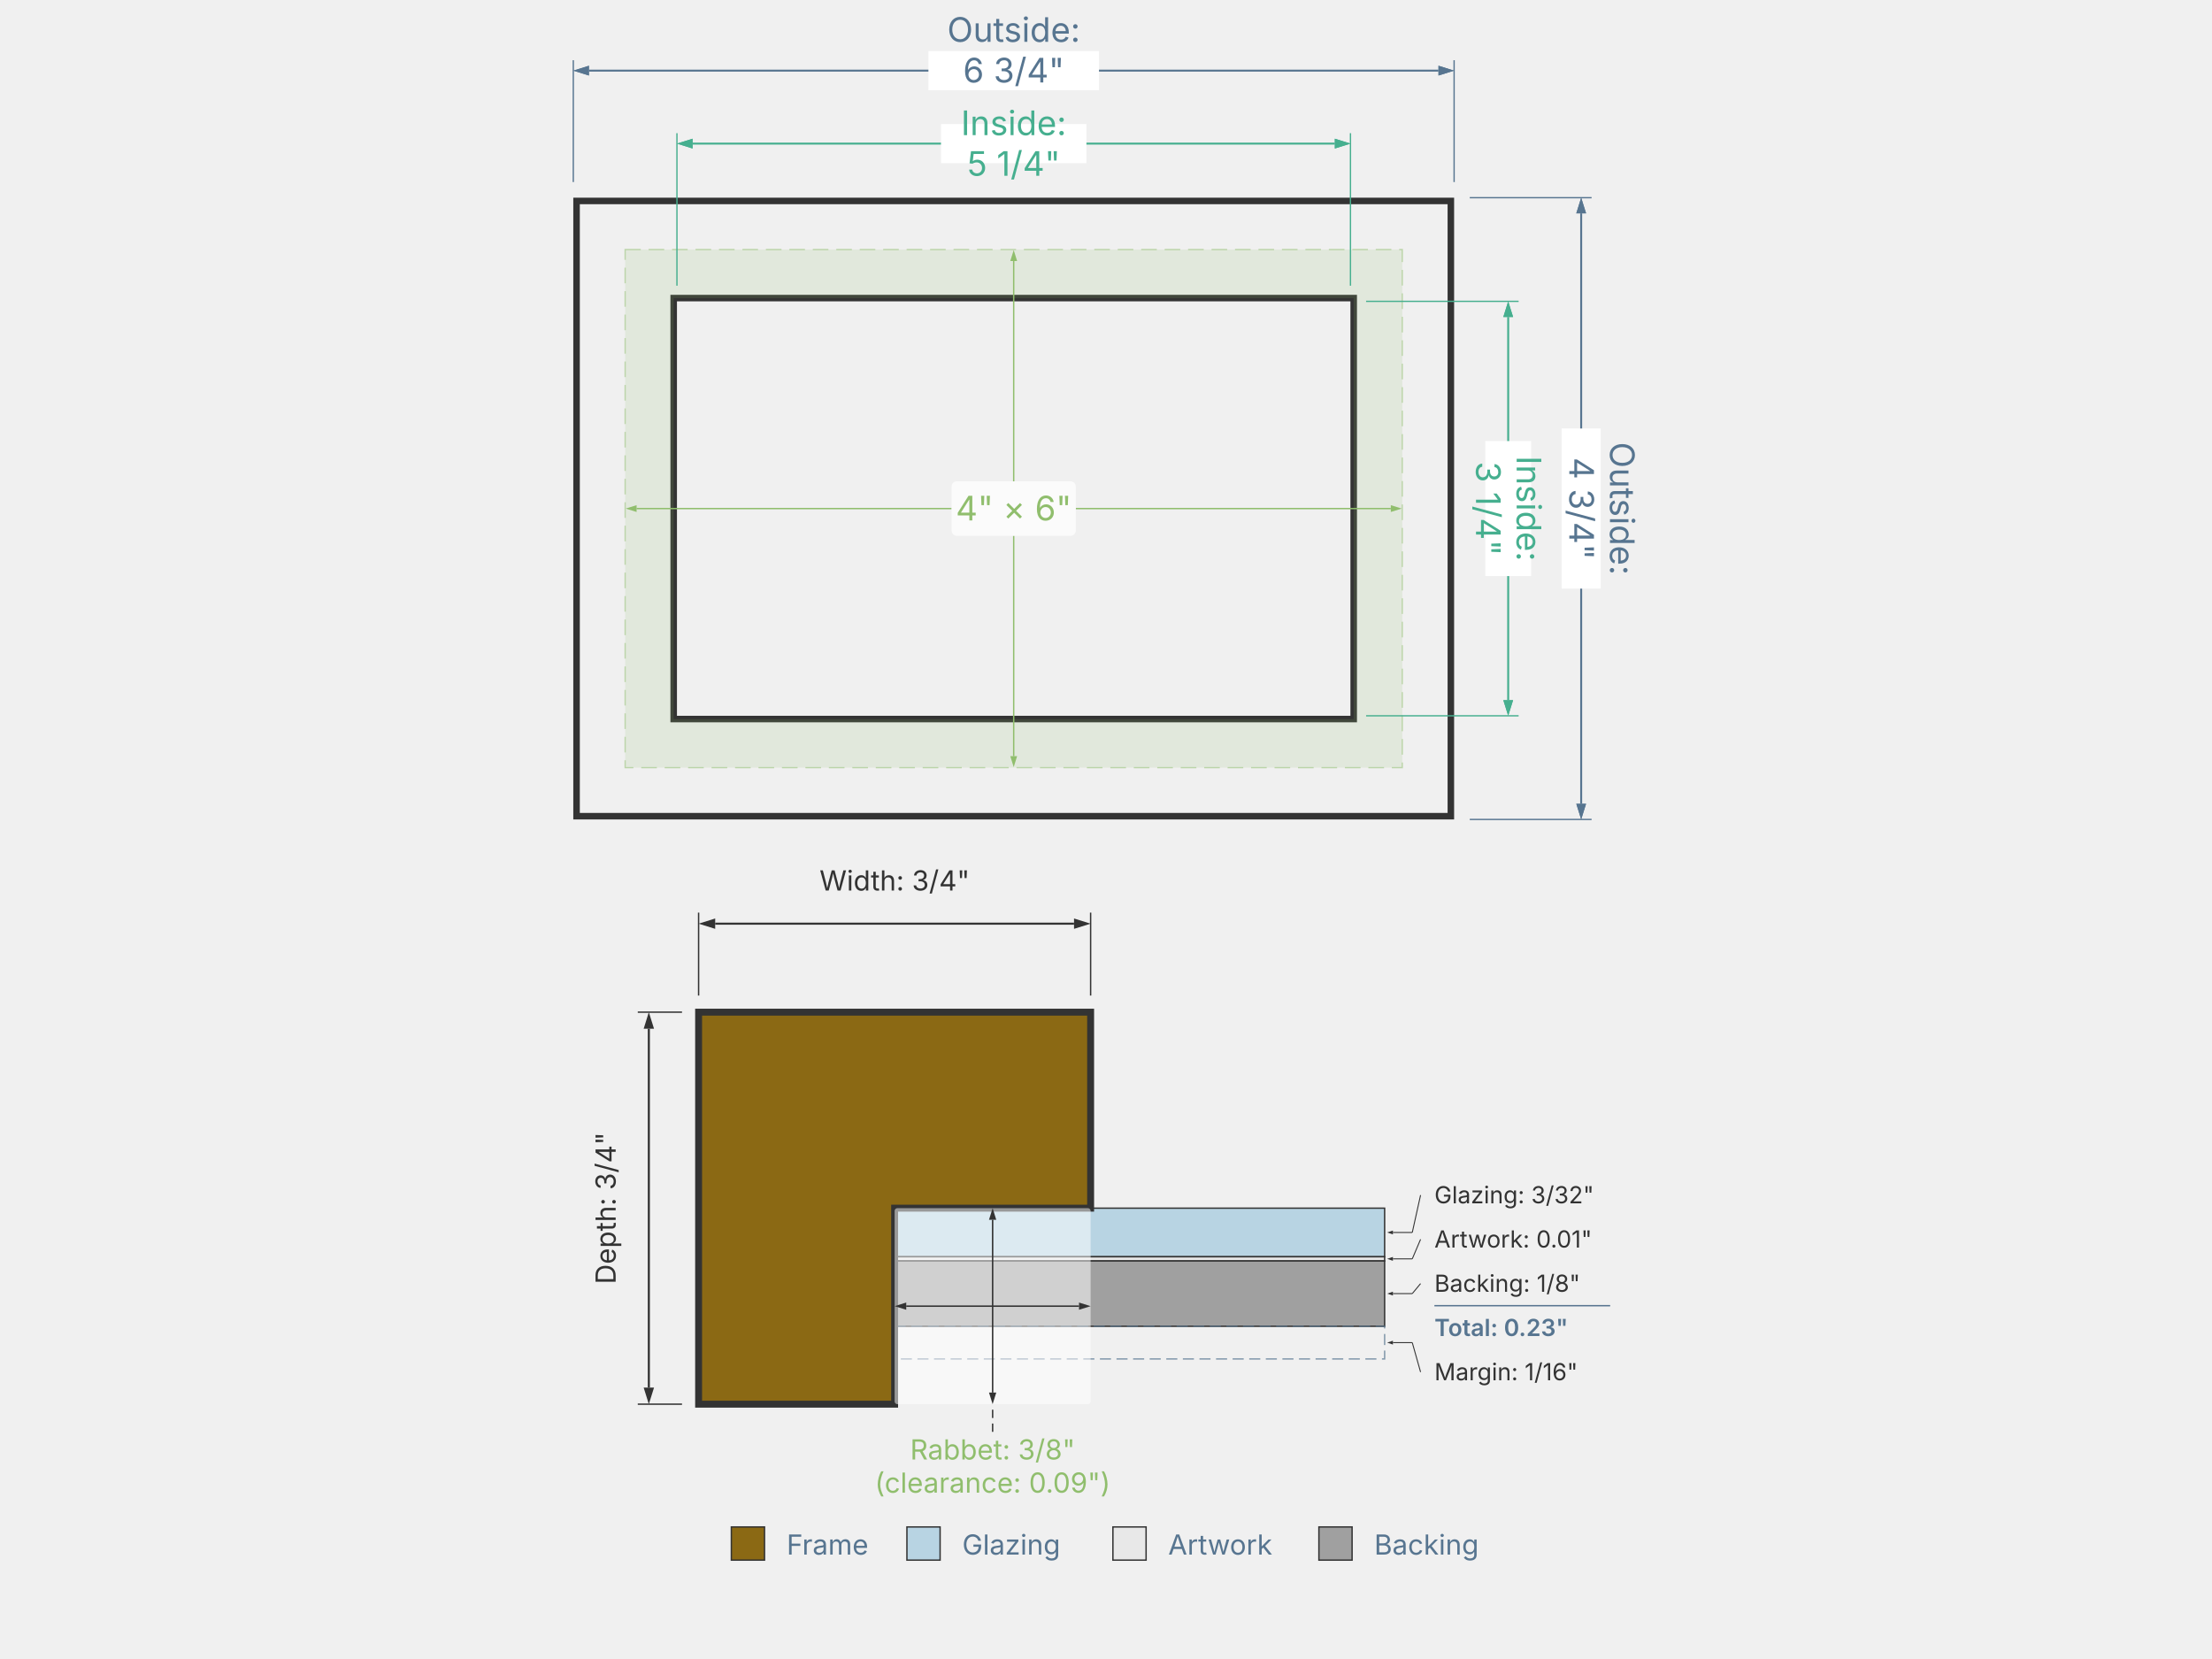
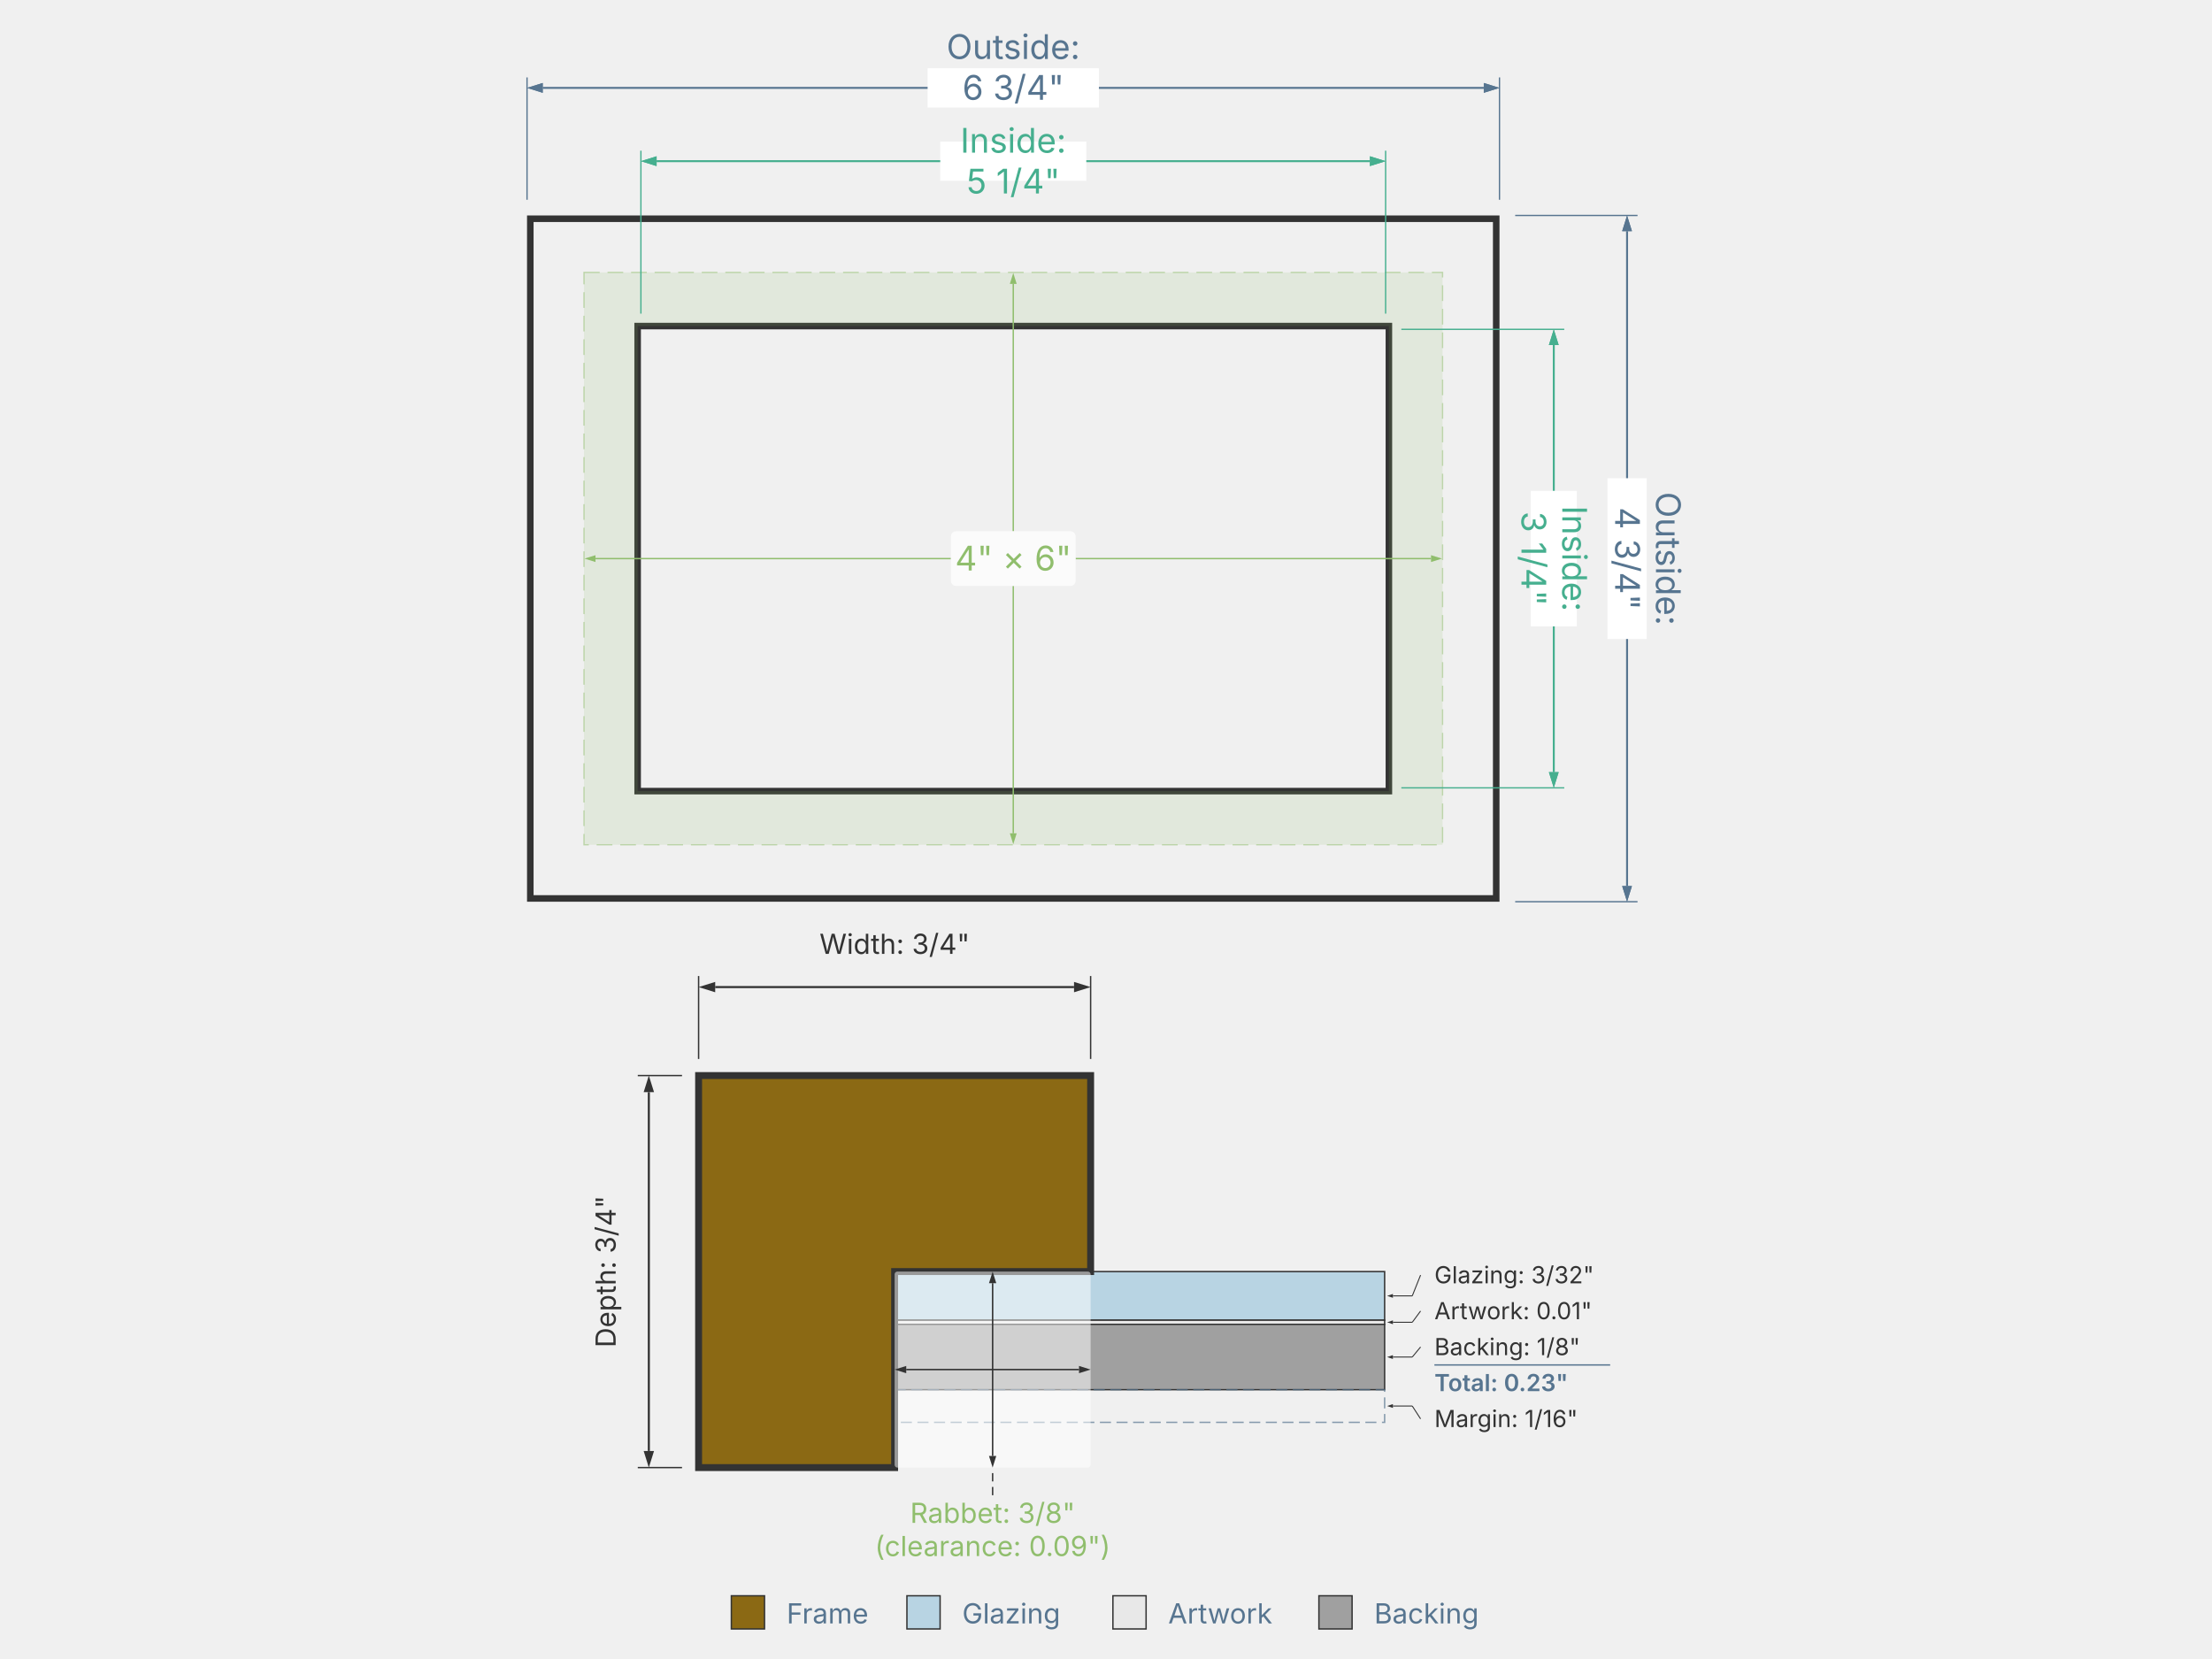
<svg xmlns="http://www.w3.org/2000/svg" viewBox="0 0 800.00 600.00">
-   <g id="plan-view" transform="translate(-10.42, 5.75) scale(0.9426)">
+   <g id="plan-view" transform="translate(-12.14, 11.91) scale(0.9465)">
    <g id="geometry">
-       <rect x="232.27" y="71.00" width="335.46" height="236.06" stroke="#333333" stroke-width="2.5" fill="none" />
-       <rect x="269.54" y="108.27" width="260.91" height="161.52" stroke="#333333" stroke-width="2.5" fill="none" />
+       <rect x="215.46" y="71.00" width="369.08" height="259.72" stroke="#333333" stroke-width="2.5" fill="none" />
+       <rect x="256.47" y="112.01" width="287.06" height="177.70" stroke="#333333" stroke-width="2.5" fill="none" />
    </g>
    <g id="rabbet-overlap">
-       <path d="M250.91,89.64 h298.19 v198.79 h-298.19 Z M269.54,108.27 v161.52 h260.91 v-161.52 Z" fill="#90be6d" fill-opacity="0.15" fill-rule="evenodd" stroke="none" />
+       <path d="M235.97,91.50 h328.07 v218.71 h-328.07 Z M256.47,112.01 v177.70 h287.06 v-177.70 Z" fill="#90be6d" fill-opacity="0.15" fill-rule="evenodd" stroke="none" />
    </g>
    <g id="content-boundary">
-       <rect x="250.91" y="89.64" width="298.19" height="198.79" stroke="#90be6d" stroke-width="0.5" stroke-dasharray="6,3" fill="none" opacity="0.5" />
+       <rect x="235.97" y="91.50" width="328.07" height="218.71" stroke="#90be6d" stroke-width="0.5" stroke-dasharray="6,3" fill="none" opacity="0.5" />
    </g>
    <g id="dimensions">
      <g class="dimension">
-         <line x1="270.79" y1="103.52" x2="270.79" y2="45.00" stroke="#46af8f" stroke-width="0.5" />
-         <line x1="529.21" y1="103.52" x2="529.21" y2="45.00" stroke="#46af8f" stroke-width="0.5" />
-         <polygon points="270.79,49.00 276.79,50.88 276.79,47.12" fill="#46af8f" data-arrow="true" />
-         <line x1="276.79" y1="49.00" x2="523.21" y2="49.00" stroke="#46af8f" stroke-width="0.75" />
-         <polygon points="529.21,49.00 523.21,47.12 523.21,50.88" fill="#46af8f" data-arrow="true" />
+         <line x1="257.72" y1="107.26" x2="257.72" y2="45.00" stroke="#46af8f" stroke-width="0.5" />
+         <line x1="542.28" y1="107.26" x2="542.28" y2="45.00" stroke="#46af8f" stroke-width="0.5" />
+         <polygon points="257.72,49.00 263.72,50.88 263.72,47.12" fill="#46af8f" data-arrow="true" />
+         <line x1="263.72" y1="49.00" x2="536.28" y2="49.00" stroke="#46af8f" stroke-width="0.75" />
+         <polygon points="542.28,49.00 536.28,47.12 536.28,50.88" fill="#46af8f" data-arrow="true" />
        <rect x="372.10" y="41.50" width="55.80" height="15.00" fill="#FFFFFF" stroke="none" />
-         <polygon points="270.79,49.00 276.79,50.88 276.79,47.12" fill="#46af8f" data-arrow="true" />
-         <polygon points="529.21,49.00 523.21,47.12 523.21,50.88" fill="#46af8f" data-arrow="true" />
+         <polygon points="257.72,49.00 263.72,50.88 263.72,47.12" fill="#46af8f" data-arrow="true" />
+         <polygon points="542.28,49.00 536.28,47.12 536.28,50.88" fill="#46af8f" data-arrow="true" />
      </g>
      <g class="dimension">
-         <line x1="231.02" y1="63.75" x2="231.02" y2="17.00" stroke="#577590" stroke-width="0.5" />
-         <line x1="568.98" y1="63.75" x2="568.98" y2="17.00" stroke="#577590" stroke-width="0.5" />
-         <polygon points="231.02,21.00 237.02,22.88 237.02,19.12" fill="#577590" data-arrow="true" />
-         <line x1="237.02" y1="21.00" x2="562.98" y2="21.00" stroke="#577590" stroke-width="0.75" />
-         <polygon points="568.98,21.00 562.98,19.12 562.98,22.88" fill="#577590" data-arrow="true" />
+         <line x1="214.21" y1="63.75" x2="214.21" y2="17.00" stroke="#577590" stroke-width="0.5" />
+         <line x1="585.79" y1="63.75" x2="585.79" y2="17.00" stroke="#577590" stroke-width="0.5" />
+         <polygon points="214.21,21.00 220.21,22.88 220.21,19.12" fill="#577590" data-arrow="true" />
+         <line x1="220.21" y1="21.00" x2="579.79" y2="21.00" stroke="#577590" stroke-width="0.75" />
+         <polygon points="585.79,21.00 579.79,19.12 579.79,22.88" fill="#577590" data-arrow="true" />
        <rect x="367.28" y="13.50" width="65.44" height="15.00" fill="#FFFFFF" stroke="none" />
-         <polygon points="231.02,21.00 237.02,22.88 237.02,19.12" fill="#577590" data-arrow="true" />
-         <polygon points="568.98,21.00 562.98,19.12 562.98,22.88" fill="#577590" data-arrow="true" />
+         <polygon points="214.21,21.00 220.21,22.88 220.21,19.12" fill="#577590" data-arrow="true" />
+         <polygon points="585.79,21.00 579.79,19.12 579.79,22.88" fill="#577590" data-arrow="true" />
      </g>
      <g class="dimension">
-         <line x1="535.21" y1="109.52" x2="593.73" y2="109.52" stroke="#46af8f" stroke-width="0.5" />
-         <line x1="535.21" y1="268.54" x2="593.73" y2="268.54" stroke="#46af8f" stroke-width="0.5" />
-         <polygon points="589.73,109.52 587.86,115.52 591.61,115.52" fill="#46af8f" data-arrow="true" />
-         <line x1="589.73" y1="115.52" x2="589.73" y2="262.54" stroke="#46af8f" stroke-width="0.75" />
-         <polygon points="589.73,268.54 591.61,262.54 587.86,262.54" fill="#46af8f" data-arrow="true" />
-         <rect x="580.93" y="163.13" width="17.60" height="51.80" fill="#FFFFFF" stroke="none" />
-         <polygon points="589.73,109.52 587.86,115.52 591.61,115.52" fill="#46af8f" data-arrow="true" />
-         <polygon points="589.73,268.54 591.61,262.54 587.86,262.54" fill="#46af8f" data-arrow="true" />
+         <line x1="548.28" y1="113.26" x2="610.54" y2="113.26" stroke="#46af8f" stroke-width="0.5" />
+         <line x1="548.28" y1="288.46" x2="610.54" y2="288.46" stroke="#46af8f" stroke-width="0.5" />
+         <polygon points="606.54,113.26 604.66,119.26 608.41,119.26" fill="#46af8f" data-arrow="true" />
+         <line x1="606.54" y1="119.26" x2="606.54" y2="282.46" stroke="#46af8f" stroke-width="0.75" />
+         <polygon points="606.54,288.46 608.41,282.46 604.66,282.46" fill="#46af8f" data-arrow="true" />
+         <rect x="597.74" y="174.96" width="17.60" height="51.80" fill="#FFFFFF" stroke="none" />
+         <polygon points="606.54,113.26 604.66,119.26 608.41,119.26" fill="#46af8f" data-arrow="true" />
+         <polygon points="606.54,288.46 608.41,282.46 604.66,282.46" fill="#46af8f" data-arrow="true" />
      </g>
      <g class="dimension">
-         <line x1="574.98" y1="69.75" x2="621.73" y2="69.75" stroke="#577590" stroke-width="0.5" />
-         <line x1="574.98" y1="308.31" x2="621.73" y2="308.31" stroke="#577590" stroke-width="0.5" />
-         <polygon points="617.73,69.75 615.86,75.75 619.61,75.75" fill="#577590" data-arrow="true" />
-         <line x1="617.73" y1="75.75" x2="617.73" y2="302.31" stroke="#577590" stroke-width="0.75" />
-         <polygon points="617.73,308.31 619.61,302.31 615.86,302.31" fill="#577590" data-arrow="true" />
-         <rect x="610.23" y="158.31" width="15.00" height="61.44" fill="#FFFFFF" stroke="none" />
-         <polygon points="617.73,69.75 615.86,75.75 619.61,75.75" fill="#577590" data-arrow="true" />
-         <polygon points="617.73,308.31 619.61,302.31 615.86,302.31" fill="#577590" data-arrow="true" />
+         <line x1="591.79" y1="69.75" x2="638.54" y2="69.75" stroke="#577590" stroke-width="0.5" />
+         <line x1="591.79" y1="331.97" x2="638.54" y2="331.97" stroke="#577590" stroke-width="0.5" />
+         <polygon points="634.54,69.75 632.66,75.75 636.41,75.75" fill="#577590" data-arrow="true" />
+         <line x1="634.54" y1="75.75" x2="634.54" y2="325.97" stroke="#577590" stroke-width="0.75" />
+         <polygon points="634.54,331.97 636.41,325.97 632.66,325.97" fill="#577590" data-arrow="true" />
+         <rect x="627.04" y="170.14" width="15.00" height="61.44" fill="#FFFFFF" stroke="none" />
+         <polygon points="634.54,69.75 632.66,75.75 636.41,75.75" fill="#577590" data-arrow="true" />
+         <polygon points="634.54,331.97 636.41,325.97 632.66,325.97" fill="#577590" data-arrow="true" />
      </g>
      <text transform="translate(400.00, 45.75)" fill="#46af8f" font-family="Inter, system-ui, -apple-system, sans-serif" font-size="13px" text-anchor="middle">Inside:</text>
      <text transform="translate(400.00, 61.35)" fill="#46af8f" font-family="Inter, system-ui, -apple-system, sans-serif" font-size="13px" text-anchor="middle">5 1/4"</text>
      <text transform="translate(400.00, 9.95)" fill="#577590" font-family="Inter, system-ui, -apple-system, sans-serif" font-size="13px" text-anchor="middle">Outside:</text>
      <text transform="translate(400.00, 25.55)" fill="#577590" font-family="Inter, system-ui, -apple-system, sans-serif" font-size="13px" text-anchor="middle">6 3/4"</text>
-       <text transform="rotate(90 597.53 189.03)" x="597.53" y="193.58" fill="#46af8f" font-family="Inter, system-ui, -apple-system, sans-serif" font-size="13px" text-anchor="middle">Inside:</text>
-       <text transform="rotate(90 581.93 189.03)" x="581.93" y="193.58" fill="#46af8f" font-family="Inter, system-ui, -apple-system, sans-serif" font-size="13px" text-anchor="middle">3 1/4"</text>
-       <text transform="rotate(90 633.33 189.03)" x="633.33" y="193.58" fill="#577590" font-family="Inter, system-ui, -apple-system, sans-serif" font-size="13px" text-anchor="middle">Outside:</text>
-       <text transform="rotate(90 617.73 189.03)" x="617.73" y="193.58" fill="#577590" font-family="Inter, system-ui, -apple-system, sans-serif" font-size="13px" text-anchor="middle">4 3/4"</text>
+       <text transform="rotate(90 614.34 200.86)" x="614.34" y="205.41" fill="#46af8f" font-family="Inter, system-ui, -apple-system, sans-serif" font-size="13px" text-anchor="middle">Inside:</text>
+       <text transform="rotate(90 598.74 200.86)" x="598.74" y="205.41" fill="#46af8f" font-family="Inter, system-ui, -apple-system, sans-serif" font-size="13px" text-anchor="middle">3 1/4"</text>
+       <text transform="rotate(90 650.14 200.86)" x="650.14" y="205.41" fill="#577590" font-family="Inter, system-ui, -apple-system, sans-serif" font-size="13px" text-anchor="middle">Outside:</text>
+       <text transform="rotate(90 634.54 200.86)" x="634.54" y="205.41" fill="#577590" font-family="Inter, system-ui, -apple-system, sans-serif" font-size="13px" text-anchor="middle">4 3/4"</text>
    </g>
    <g id="artwork-indicator">
-       <polygon points="251.11,189.03 255.31,190.34 255.31,187.72" fill="#90be6d" data-arrow="true" />
-       <line x1="255.31" y1="189.03" x2="376.17" y2="189.03" stroke="#90be6d" stroke-width="0.525" />
-       <line x1="423.83" y1="189.03" x2="544.69" y2="189.03" stroke="#90be6d" stroke-width="0.525" />
-       <polygon points="548.89,189.03 544.69,187.72 544.69,190.34" fill="#90be6d" data-arrow="true" />
-       <polygon points="400.00,89.84 398.69,94.04 401.31,94.04" fill="#90be6d" data-arrow="true" />
-       <line x1="400.00" y1="94.04" x2="400.00" y2="178.58" stroke="#90be6d" stroke-width="0.525" />
-       <line x1="400.00" y1="199.48" x2="400.00" y2="284.03" stroke="#90be6d" stroke-width="0.525" />
-       <polygon points="400.00,288.23 401.31,284.03 398.69,284.03" fill="#90be6d" data-arrow="true" />
-       <rect x="376.17" y="178.58" width="47.65" height="20.90" fill="#FFFFFF" fill-opacity="0.75" stroke="none" rx="2" />
-       <text transform="translate(400.00, 193.58)" fill="#90be6d" font-family="Inter, system-ui, -apple-system, sans-serif" font-size="13.00px" text-anchor="middle">4" × 6"</text>
+       <polygon points="236.17,200.86 240.37,202.17 240.37,199.55" fill="#90be6d" data-arrow="true" />
+       <line x1="240.37" y1="200.86" x2="376.17" y2="200.86" stroke="#90be6d" stroke-width="0.525" />
+       <line x1="423.83" y1="200.86" x2="559.63" y2="200.86" stroke="#90be6d" stroke-width="0.525" />
+       <polygon points="563.83,200.86 559.63,199.55 559.63,202.17" fill="#90be6d" data-arrow="true" />
+       <polygon points="400.00,91.70 398.69,95.90 401.31,95.90" fill="#90be6d" data-arrow="true" />
+       <line x1="400.00" y1="95.90" x2="400.00" y2="190.41" stroke="#90be6d" stroke-width="0.525" />
+       <line x1="400.00" y1="211.31" x2="400.00" y2="305.82" stroke="#90be6d" stroke-width="0.525" />
+       <polygon points="400.00,310.02 401.31,305.82 398.69,305.82" fill="#90be6d" data-arrow="true" />
+       <rect x="376.17" y="190.41" width="47.65" height="20.90" fill="#FFFFFF" fill-opacity="0.75" stroke="none" rx="2" />
+       <text transform="translate(400.00, 205.41)" fill="#90be6d" font-family="Inter, system-ui, -apple-system, sans-serif" font-size="13.00px" text-anchor="middle">4" × 6"</text>
    </g>
  </g>
-   <g id="section-view" transform="translate(0.00, 308.18) scale(1)">
+   <g id="section-view" transform="translate(0.00, 180.58) scale(1)">
    <g id="section-content" transform="translate(0.00, 0)">
      <g id="section-geometry">
-         <rect x="323.55" y="128.77" width="177.22" height="17.58" stroke="#333333" stroke-width="0.5" fill="#B8D4E3" />
-         <rect x="323.55" y="146.35" width="177.22" height="1.51" stroke="#333333" stroke-width="0.5" fill="#E8E8E8" />
-         <rect x="323.55" y="147.86" width="177.22" height="23.63" stroke="#333333" stroke-width="0.5" fill="#A0A0A0" />
-         <rect x="323.55" y="171.49" width="177.22" height="11.81" stroke="#577590" stroke-width="0.5" stroke-dasharray="4,2" fill="none" opacity="0.7" />
-         <polygon points="252.66,57.88 394.44,57.88 394.44,128.77 323.55,128.77 323.55,199.66 252.66,199.66" stroke="#333333" stroke-width="2.5" fill="#8B6914" />
+         <rect x="323.55" y="279.30" width="177.22" height="17.58" stroke="#333333" stroke-width="0.5" fill="#B8D4E3" />
+         <rect x="323.55" y="296.88" width="177.22" height="1.51" stroke="#333333" stroke-width="0.5" fill="#E8E8E8" />
+         <rect x="323.55" y="298.39" width="177.22" height="23.63" stroke="#333333" stroke-width="0.5" fill="#A0A0A0" />
+         <rect x="323.55" y="322.02" width="177.22" height="11.81" stroke="#577590" stroke-width="0.5" stroke-dasharray="4,2" fill="none" opacity="0.7" />
+         <polygon points="252.66,208.41 394.44,208.41 394.44,279.30 323.55,279.30 323.55,350.19 252.66,350.19" stroke="#333333" stroke-width="2.5" fill="#8B6914" />
      </g>
      <g id="section-dimensions">
-         <line x1="246.66" y1="57.88" x2="230.66" y2="57.88" stroke="#333333" stroke-width="0.5" />
-         <line x1="246.66" y1="199.66" x2="230.66" y2="199.66" stroke="#333333" stroke-width="0.5" />
-         <polygon points="234.66,57.88 232.79,63.88 236.54,63.88" fill="#333333" data-arrow="true" />
-         <line x1="234.66" y1="63.88" x2="234.66" y2="193.66" stroke="#333333" stroke-width="0.75" />
-         <polygon points="234.66,199.66 236.54,193.66 232.79,193.66" fill="#333333" data-arrow="true" />
-         <text x="222.66" y="128.77" fill="#333333" font-family="Inter, system-ui, -apple-system, sans-serif" font-size="10px" text-anchor="middle" transform="rotate(-90 222.66 128.77)">Depth: 3/4"</text>
-         <line x1="252.66" y1="51.88" x2="252.66" y2="21.88" stroke="#333333" stroke-width="0.5" />
-         <line x1="394.44" y1="51.88" x2="394.44" y2="21.88" stroke="#333333" stroke-width="0.5" />
-         <polygon points="252.66,25.88 258.66,27.75 258.66,24.00" fill="#333333" data-arrow="true" />
-         <line x1="258.66" y1="25.88" x2="388.44" y2="25.88" stroke="#333333" stroke-width="0.75" />
-         <polygon points="394.44,25.88 388.44,24.00 388.44,27.75" fill="#333333" data-arrow="true" />
-         <text transform="translate(323.55, 13.88)" fill="#333333" font-family="Inter, system-ui, -apple-system, sans-serif" font-size="10px" text-anchor="middle">Width: 3/4"</text>
-         <rect x="323.55" y="128.77" width="70.89" height="70.89" fill="#FFFFFF" fill-opacity="0.5" stroke="none" rx="1" />
-         <polygon points="323.55,164.21 327.75,165.52 327.75,162.90" fill="#333333" data-arrow="true" />
-         <line x1="327.75" y1="164.21" x2="390.24" y2="164.21" stroke="#333333" stroke-width="0.525" />
-         <polygon points="394.44,164.21 390.24,162.90 390.24,165.52" fill="#333333" data-arrow="true" />
-         <polygon points="359.00,128.77 357.68,132.97 360.31,132.97" fill="#333333" data-arrow="true" />
-         <line x1="359.00" y1="132.97" x2="359.00" y2="195.46" stroke="#333333" stroke-width="0.525" />
-         <polygon points="359.00,199.66 360.31,195.46 357.68,195.46" fill="#333333" data-arrow="true" />
-         <polygon points="501.67,137.56 503.77,138.26 503.77,136.86" fill="#333333" data-arrow="true" />
-         <line x1="503.77" y1="137.56" x2="510.77" y2="137.56" stroke="#333333" stroke-width="0.35" />
-         <line x1="510.77" y1="137.56" x2="513.77" y2="124.04" stroke="#333333" stroke-width="0.35" />
-         <text transform="translate(518.77, 127.01)" fill="#333333" font-family="Inter, system-ui, -apple-system, sans-serif" font-size="8.5px">Glazing: 3/32"</text>
-         <polygon points="501.67,147.10 503.77,147.80 503.77,146.40" fill="#333333" data-arrow="true" />
-         <line x1="503.77" y1="147.10" x2="510.77" y2="147.10" stroke="#333333" stroke-width="0.35" />
-         <line x1="510.77" y1="147.10" x2="513.77" y2="140.04" stroke="#333333" stroke-width="0.35" />
-         <text transform="translate(518.77, 143.01)" fill="#333333" font-family="Inter, system-ui, -apple-system, sans-serif" font-size="8.5px">Artwork: 0.01"</text>
-         <polygon points="501.67,159.67 503.77,160.37 503.77,158.97" fill="#333333" data-arrow="true" />
-         <line x1="503.77" y1="159.67" x2="510.77" y2="159.67" stroke="#333333" stroke-width="0.35" />
-         <line x1="510.77" y1="159.67" x2="513.77" y2="156.04" stroke="#333333" stroke-width="0.35" />
-         <text transform="translate(518.77, 159.01)" fill="#333333" font-family="Inter, system-ui, -apple-system, sans-serif" font-size="8.5px">Backing: 1/8"</text>
-         <line x1="518.77" y1="164.04" x2="582.34" y2="164.04" stroke="#577590" stroke-width="0.5" />
-         <text transform="translate(518.77, 175.01)" fill="#577590" font-family="Inter, system-ui, -apple-system, sans-serif" font-size="8.5px" font-weight="600">Total: 0.23"</text>
-         <polygon points="501.67,177.40 503.77,178.10 503.77,176.70" fill="#333333" data-arrow="true" />
-         <line x1="503.77" y1="177.40" x2="510.77" y2="177.40" stroke="#333333" stroke-width="0.35" />
-         <line x1="510.77" y1="177.40" x2="513.77" y2="188.04" stroke="#333333" stroke-width="0.35" />
-         <text transform="translate(518.77, 191.01)" fill="#333333" font-family="Inter, system-ui, -apple-system, sans-serif" font-size="8.5px">Margin: 1/16"</text>
-         <line x1="359.00" y1="201.66" x2="359.00" y2="209.66" stroke="#333333" stroke-width="0.5" stroke-dasharray="3,2" />
-         <text transform="translate(359.00, 219.66)" fill="#90be6d" font-family="Inter, system-ui, -apple-system, sans-serif" font-size="10px" text-anchor="middle">Rabbet: 3/8"</text>
-         <text transform="translate(359.00, 231.66)" fill="#90be6d" font-family="Inter, system-ui, -apple-system, sans-serif" font-size="10px" text-anchor="middle">(clearance: 0.09")</text>
+         <line x1="246.66" y1="208.41" x2="230.66" y2="208.41" stroke="#333333" stroke-width="0.5" />
+         <line x1="246.66" y1="350.19" x2="230.66" y2="350.19" stroke="#333333" stroke-width="0.5" />
+         <polygon points="234.66,208.41 232.79,214.41 236.54,214.41" fill="#333333" data-arrow="true" />
+         <line x1="234.66" y1="214.41" x2="234.66" y2="344.19" stroke="#333333" stroke-width="0.75" />
+         <polygon points="234.66,350.19 236.54,344.19 232.79,344.19" fill="#333333" data-arrow="true" />
+         <text x="222.66" y="279.30" fill="#333333" font-family="Inter, system-ui, -apple-system, sans-serif" font-size="10px" text-anchor="middle" transform="rotate(-90 222.66 279.30)">Depth: 3/4"</text>
+         <line x1="252.66" y1="202.41" x2="252.66" y2="172.41" stroke="#333333" stroke-width="0.5" />
+         <line x1="394.44" y1="202.41" x2="394.44" y2="172.41" stroke="#333333" stroke-width="0.5" />
+         <polygon points="252.66,176.41 258.66,178.29 258.66,174.54" fill="#333333" data-arrow="true" />
+         <line x1="258.66" y1="176.41" x2="388.44" y2="176.41" stroke="#333333" stroke-width="0.75" />
+         <polygon points="394.44,176.41 388.44,174.54 388.44,178.29" fill="#333333" data-arrow="true" />
+         <text transform="translate(323.55, 164.41)" fill="#333333" font-family="Inter, system-ui, -apple-system, sans-serif" font-size="10px" text-anchor="middle">Width: 3/4"</text>
+         <rect x="323.55" y="279.30" width="70.89" height="70.89" fill="#FFFFFF" fill-opacity="0.5" stroke="none" rx="1" />
+         <polygon points="323.55,314.74 327.75,316.06 327.75,313.43" fill="#333333" data-arrow="true" />
+         <line x1="327.75" y1="314.74" x2="390.24" y2="314.74" stroke="#333333" stroke-width="0.525" />
+         <polygon points="394.44,314.74 390.24,313.43 390.24,316.06" fill="#333333" data-arrow="true" />
+         <polygon points="359.00,279.30 357.68,283.50 360.31,283.50" fill="#333333" data-arrow="true" />
+         <line x1="359.00" y1="283.50" x2="359.00" y2="345.99" stroke="#333333" stroke-width="0.525" />
+         <polygon points="359.00,350.19 360.31,345.99 357.68,345.99" fill="#333333" data-arrow="true" />
+         <polygon points="501.67,288.09 503.77,288.79 503.77,287.39" fill="#333333" data-arrow="true" />
+         <line x1="503.77" y1="288.09" x2="510.77" y2="288.09" stroke="#333333" stroke-width="0.35" />
+         <line x1="510.77" y1="288.09" x2="513.77" y2="280.57" stroke="#333333" stroke-width="0.35" />
+         <text transform="translate(518.77, 283.54)" fill="#333333" font-family="Inter, system-ui, -apple-system, sans-serif" font-size="8.5px">Glazing: 3/32"</text>
+         <polygon points="501.67,297.64 503.77,298.34 503.77,296.94" fill="#333333" data-arrow="true" />
+         <line x1="503.77" y1="297.64" x2="510.77" y2="297.64" stroke="#333333" stroke-width="0.35" />
+         <line x1="510.77" y1="297.64" x2="513.77" y2="293.57" stroke="#333333" stroke-width="0.35" />
+         <text transform="translate(518.77, 296.54)" fill="#333333" font-family="Inter, system-ui, -apple-system, sans-serif" font-size="8.5px">Artwork: 0.01"</text>
+         <polygon points="501.67,310.21 503.77,310.91 503.77,309.51" fill="#333333" data-arrow="true" />
+         <line x1="503.77" y1="310.21" x2="510.77" y2="310.21" stroke="#333333" stroke-width="0.35" />
+         <line x1="510.77" y1="310.21" x2="513.77" y2="306.57" stroke="#333333" stroke-width="0.35" />
+         <text transform="translate(518.77, 309.54)" fill="#333333" font-family="Inter, system-ui, -apple-system, sans-serif" font-size="8.5px">Backing: 1/8"</text>
+         <line x1="518.77" y1="313.07" x2="582.34" y2="313.07" stroke="#577590" stroke-width="0.5" />
+         <text transform="translate(518.77, 322.54)" fill="#577590" font-family="Inter, system-ui, -apple-system, sans-serif" font-size="8.5px" font-weight="600">Total: 0.23"</text>
+         <polygon points="501.67,327.93 503.77,328.63 503.77,327.23" fill="#333333" data-arrow="true" />
+         <line x1="503.77" y1="327.93" x2="510.77" y2="327.93" stroke="#333333" stroke-width="0.35" />
+         <line x1="510.77" y1="327.93" x2="513.77" y2="332.57" stroke="#333333" stroke-width="0.35" />
+         <text transform="translate(518.77, 335.54)" fill="#333333" font-family="Inter, system-ui, -apple-system, sans-serif" font-size="8.5px">Margin: 1/16"</text>
+         <line x1="359.00" y1="352.19" x2="359.00" y2="360.19" stroke="#333333" stroke-width="0.5" stroke-dasharray="3,2" />
+         <text transform="translate(359.00, 370.19)" fill="#90be6d" font-family="Inter, system-ui, -apple-system, sans-serif" font-size="10px" text-anchor="middle">Rabbet: 3/8"</text>
+         <text transform="translate(359.00, 382.19)" fill="#90be6d" font-family="Inter, system-ui, -apple-system, sans-serif" font-size="10px" text-anchor="middle">(clearance: 0.09")</text>
      </g>
    </g>
    <g id="legend">
-       <rect x="264.50" y="244.06" width="12" height="12" fill="#8B6914" stroke="#333333" stroke-width="0.5" />
-       <text transform="translate(284.50, 254.06)" fill="#577590" font-family="Inter, system-ui, -apple-system, sans-serif" font-size="10px">Frame</text>
-       <rect x="328.00" y="244.06" width="12" height="12" fill="#B8D4E3" stroke="#333333" stroke-width="0.5" />
-       <text transform="translate(348.00, 254.06)" fill="#577590" font-family="Inter, system-ui, -apple-system, sans-serif" font-size="10px">Glazing</text>
-       <rect x="402.50" y="244.06" width="12" height="12" fill="#E8E8E8" stroke="#333333" stroke-width="0.5" />
-       <text transform="translate(422.50, 254.06)" fill="#577590" font-family="Inter, system-ui, -apple-system, sans-serif" font-size="10px">Artwork</text>
-       <rect x="477.00" y="244.06" width="12" height="12" fill="#A0A0A0" stroke="#333333" stroke-width="0.5" />
-       <text transform="translate(497.00, 254.06)" fill="#577590" font-family="Inter, system-ui, -apple-system, sans-serif" font-size="10px">Backing</text>
+       <rect x="264.50" y="396.55" width="12" height="12" fill="#8B6914" stroke="#333333" stroke-width="0.5" />
+       <text transform="translate(284.50, 406.55)" fill="#577590" font-family="Inter, system-ui, -apple-system, sans-serif" font-size="10px">Frame</text>
+       <rect x="328.00" y="396.55" width="12" height="12" fill="#B8D4E3" stroke="#333333" stroke-width="0.5" />
+       <text transform="translate(348.00, 406.55)" fill="#577590" font-family="Inter, system-ui, -apple-system, sans-serif" font-size="10px">Glazing</text>
+       <rect x="402.50" y="396.55" width="12" height="12" fill="#E8E8E8" stroke="#333333" stroke-width="0.5" />
+       <text transform="translate(422.50, 406.55)" fill="#577590" font-family="Inter, system-ui, -apple-system, sans-serif" font-size="10px">Artwork</text>
+       <rect x="477.00" y="396.55" width="12" height="12" fill="#A0A0A0" stroke="#333333" stroke-width="0.5" />
+       <text transform="translate(497.00, 406.55)" fill="#577590" font-family="Inter, system-ui, -apple-system, sans-serif" font-size="10px">Backing</text>
    </g>
  </g>
</svg>
